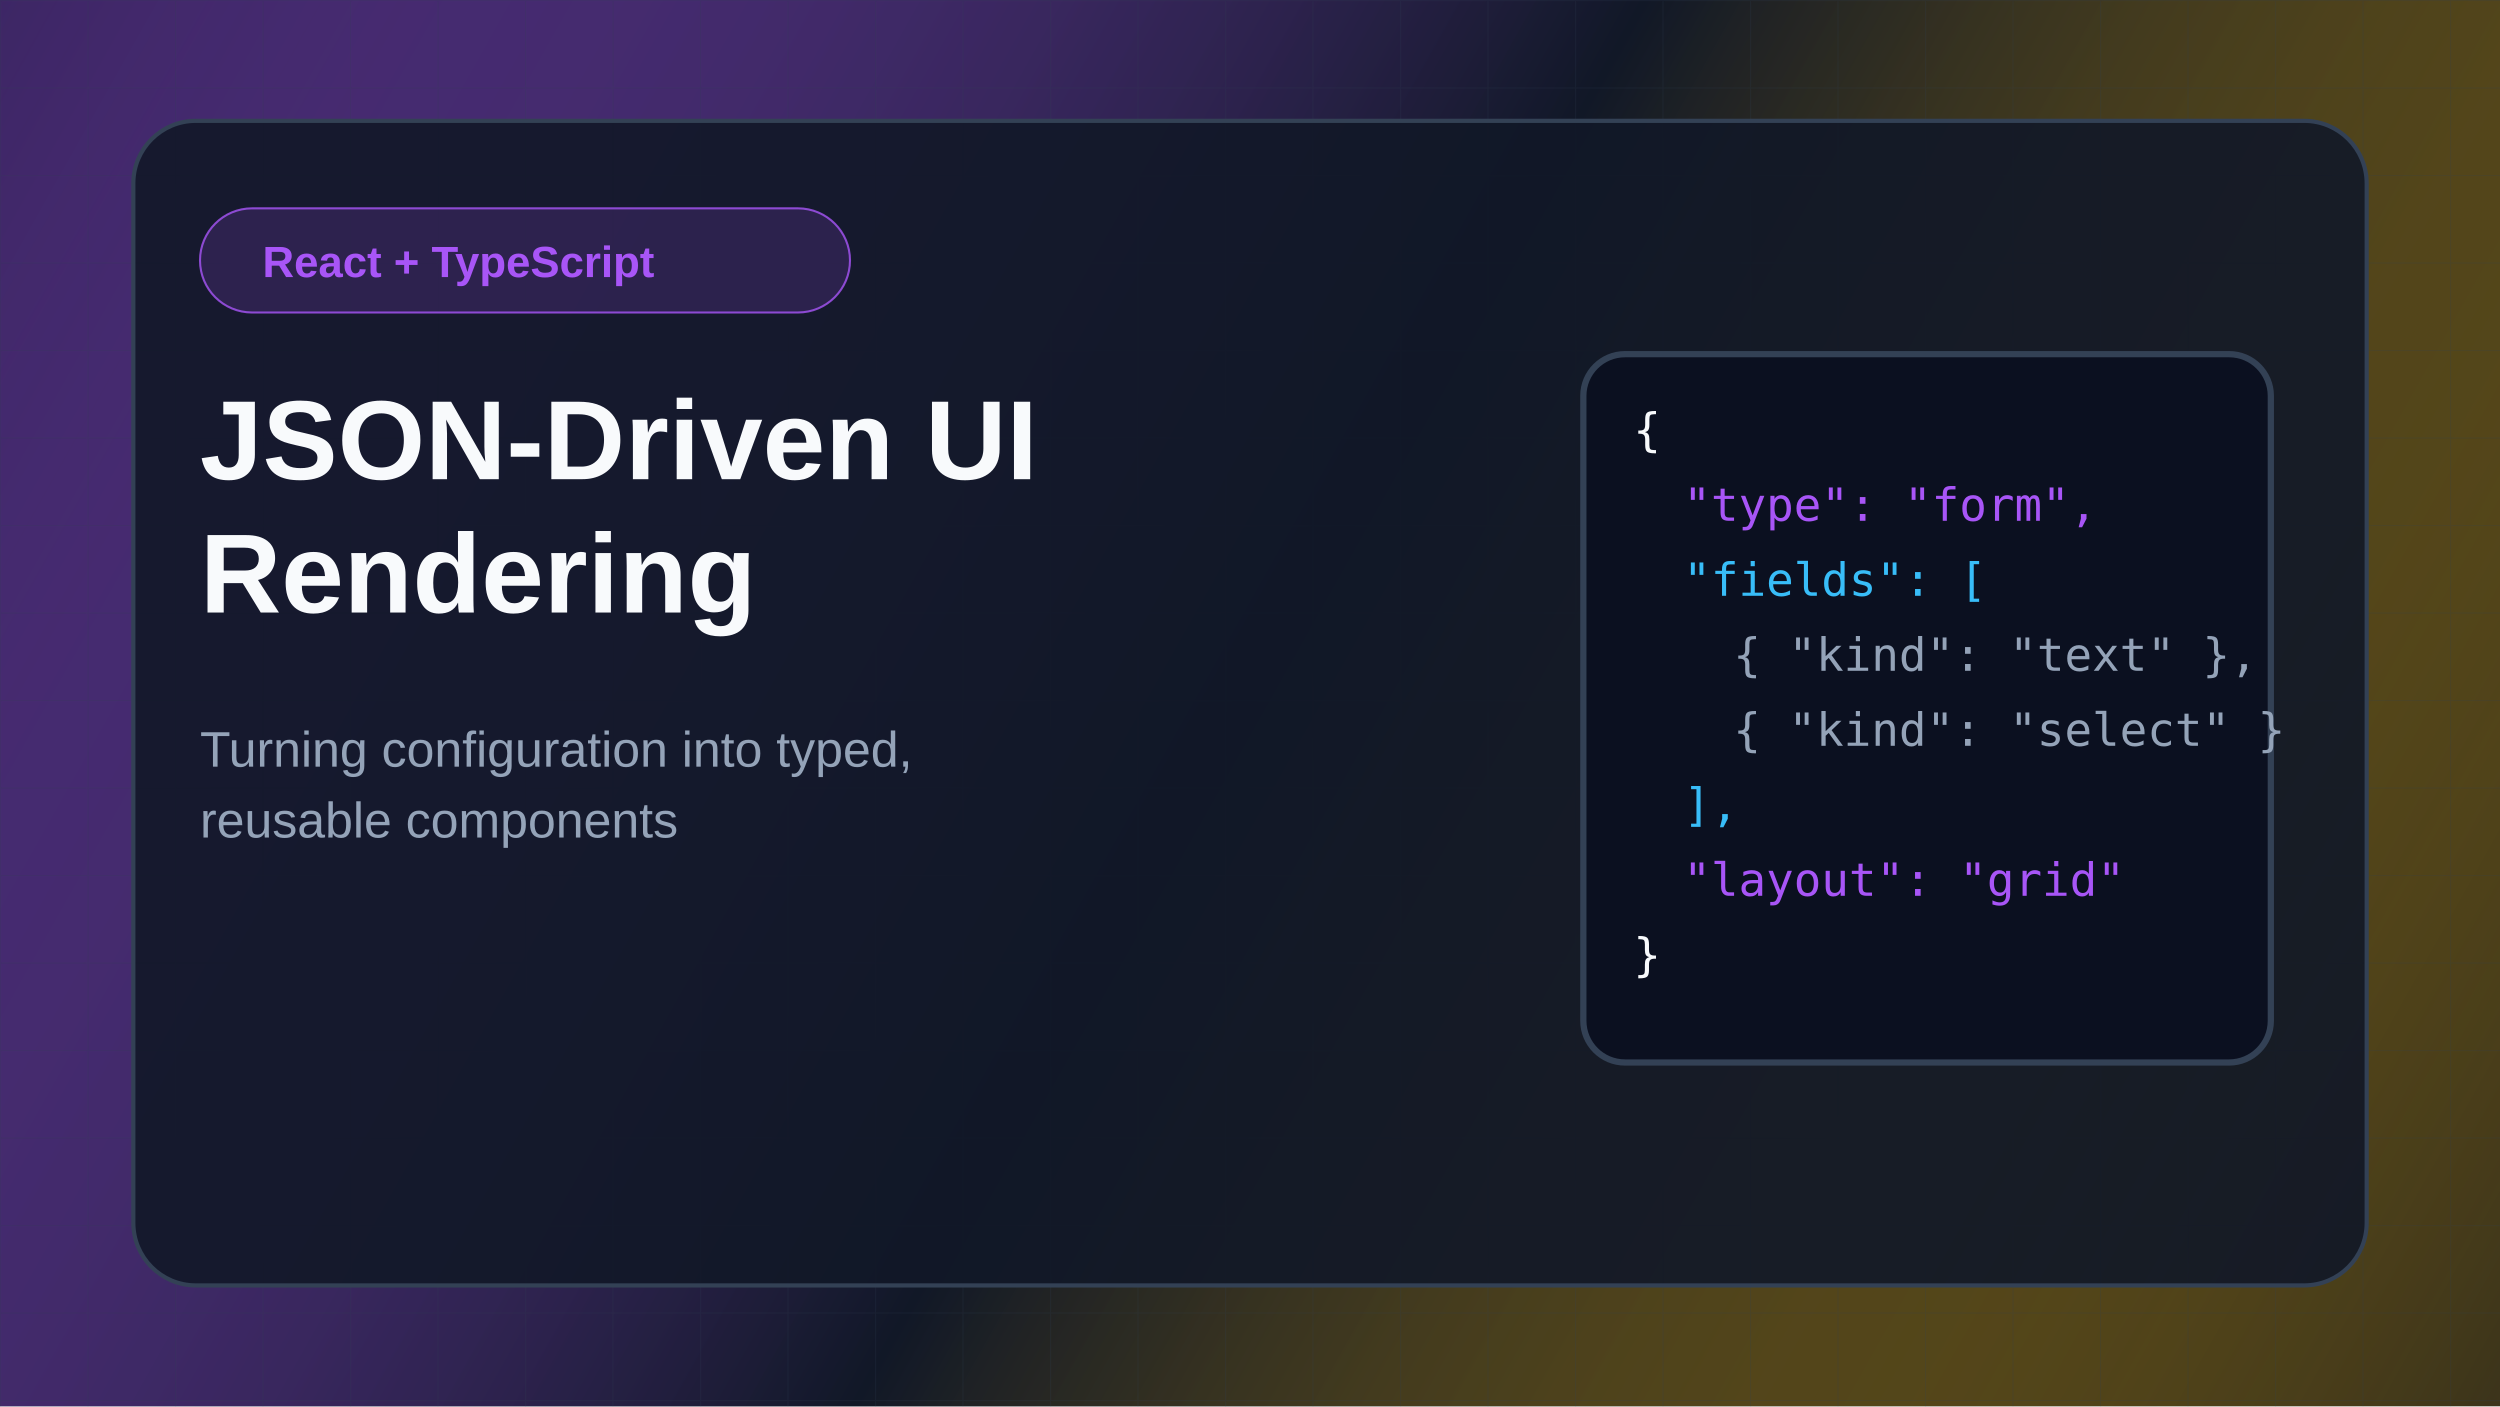
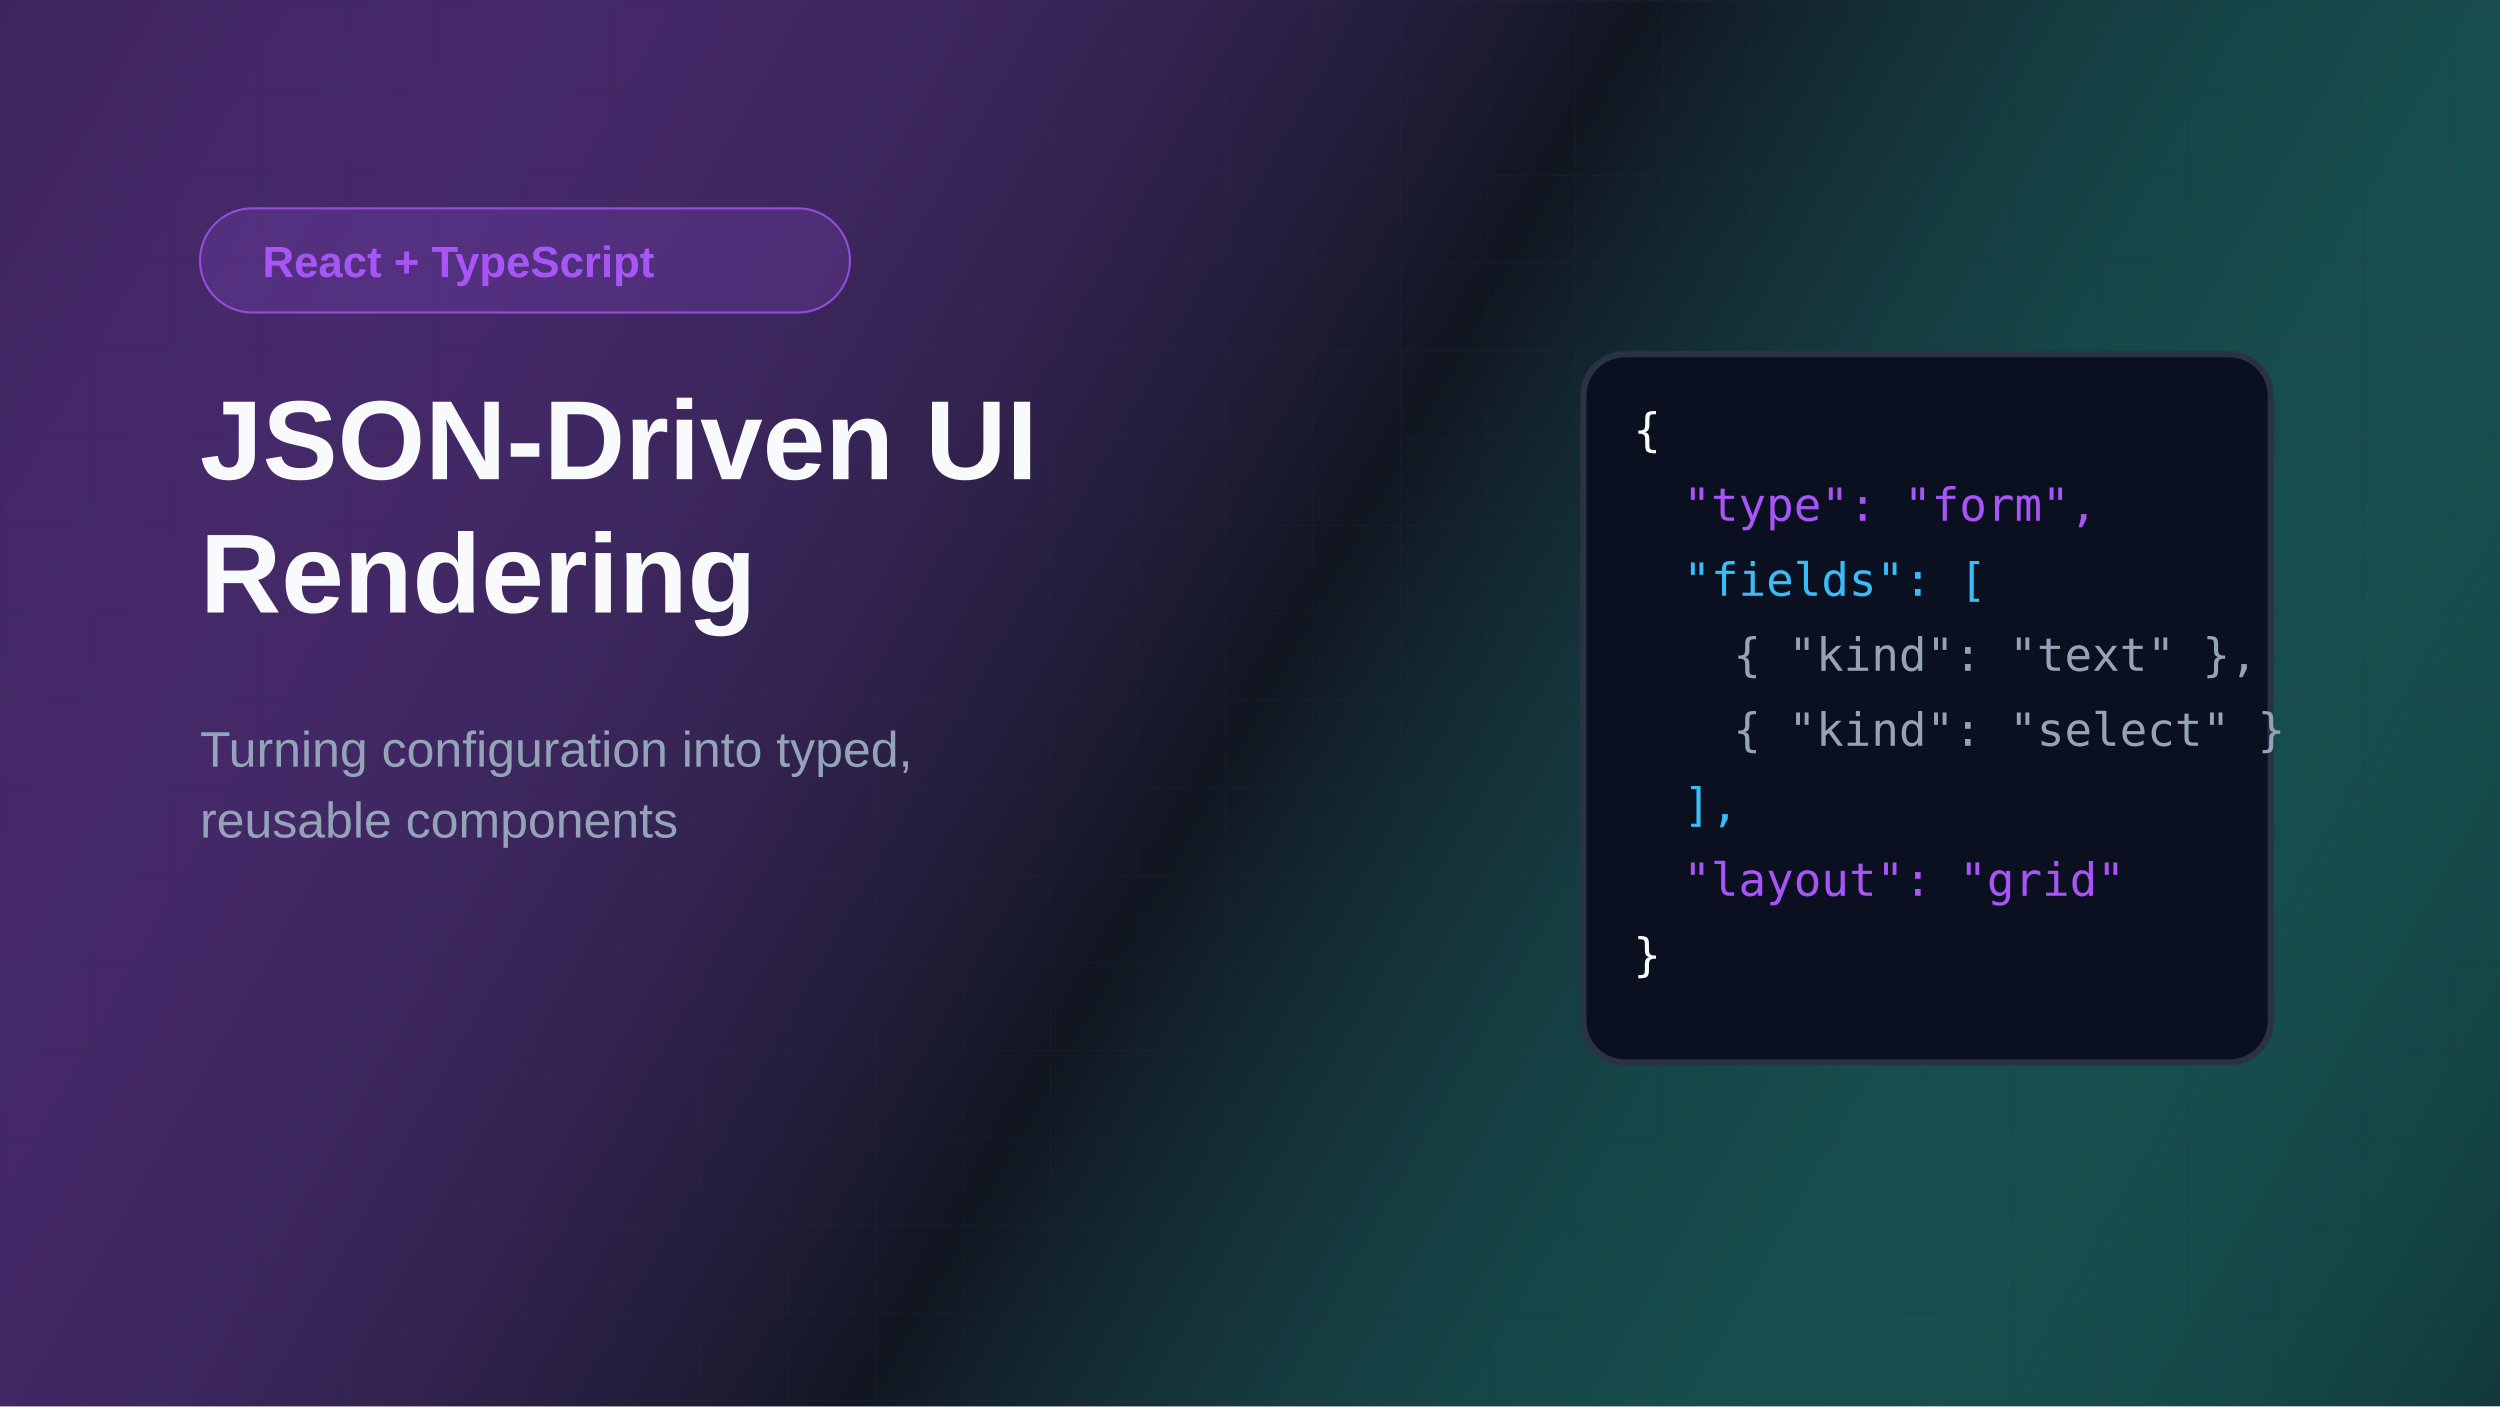
<svg xmlns="http://www.w3.org/2000/svg" width="1200" height="675" viewBox="0 0 1200 675" role="img" aria-label="JSON-Driven UI Rendering">
  <defs>
    <linearGradient id="bg" x1="0" y1="0" x2="1200" y2="675" gradientUnits="userSpaceOnUse">
      <stop stop-color="#A855F7" stop-opacity="0.32" />
-       <stop offset="0.5" stop-color="#111827" />
-       <stop offset="1" stop-color="#EAB308" stop-opacity="0.22" />
+       <stop offset="0.5" stop-color="#111621" />
+       <stop offset="1" stop-color="#2DD4BF" stop-opacity="0.22" />
    </linearGradient>
    <pattern id="grid" width="42" height="42" patternUnits="userSpaceOnUse">
-       <path d="M42 0H0V42" fill="none" stroke="#334155" stroke-opacity="0.35" />
+       <path d="M42 0H0V42" fill="none" stroke="#2A3344" stroke-opacity="0.35" />
    </pattern>
  </defs>
-   <rect width="1200" height="675" fill="#0B1020" />
+   <rect width="1200" height="675" fill="#0A0D14" />
  <rect width="1200" height="675" fill="url(#bg)" />
  <rect width="1200" height="675" fill="url(#grid)" opacity="0.55" />
-   <rect x="64" y="58" width="1072" height="559" rx="30" fill="#111827" fill-opacity="0.9" stroke="#334155" stroke-width="2" />
  <rect x="96" y="100" width="312" height="50" rx="25" fill="#A855F7" fill-opacity="0.16" stroke="#A855F7" stroke-opacity="0.8" />
-   <text x="126" y="133" fill="#A855F7" font-family="Sora, 'Segoe UI', Arial, sans-serif" font-size="21" font-weight="800">React + TypeScript</text>
-   <text x="96" y="230" fill="#F8FAFC" font-family="Sora, 'Segoe UI', Arial, sans-serif" font-size="54" font-weight="800">JSON-Driven UI</text>
-   <text x="96" y="294" fill="#F8FAFC" font-family="Sora, 'Segoe UI', Arial, sans-serif" font-size="54" font-weight="800">Rendering</text>
-   <text x="96" y="368" fill="#94A3B8" font-family="Sora, 'Segoe UI', Arial, sans-serif" font-size="24">Turning configuration into typed,</text>
-   <text x="96" y="402" fill="#94A3B8" font-family="Sora, 'Segoe UI', Arial, sans-serif" font-size="24">reusable components</text>
+   <text x="126" y="133" fill="#A855F7" font-family="'Space Grotesk', 'Segoe UI', Arial, sans-serif" font-size="21" font-weight="800">React + TypeScript</text>
+   <text x="96" y="230" fill="#F8FAFC" font-family="'Space Grotesk', 'Segoe UI', Arial, sans-serif" font-size="54" font-weight="800">JSON-Driven UI</text>
+   <text x="96" y="294" fill="#F8FAFC" font-family="'Space Grotesk', 'Segoe UI', Arial, sans-serif" font-size="54" font-weight="800">Rendering</text>
+   <text x="96" y="368" fill="#94A3B8" font-family="'Space Grotesk', 'Segoe UI', Arial, sans-serif" font-size="24">Turning configuration into typed,</text>
+   <text x="96" y="402" fill="#94A3B8" font-family="'Space Grotesk', 'Segoe UI', Arial, sans-serif" font-size="24">reusable components</text>
  <g transform="translate(760 150)">
-     <rect x="0" y="20" width="330" height="340" rx="20" fill="#0B1020" stroke="#334155" stroke-width="3" />
+     <rect x="0" y="20" width="330" height="340" rx="20" fill="#0B1020" stroke="#2A3344" stroke-width="3" />
    <text x="24" y="64" fill="#F8FAFC" font-family="Consolas, monospace" font-size="22">{</text>
    <text x="48" y="100" fill="#A855F7" font-family="Consolas, monospace" font-size="22">"type": "form",</text>
    <text x="48" y="136" fill="#38BDF8" font-family="Consolas, monospace" font-size="22">"fields": [</text>
    <text x="72" y="172" fill="#94A3B8" font-family="Consolas, monospace" font-size="22">{ "kind": "text" },</text>
    <text x="72" y="208" fill="#94A3B8" font-family="Consolas, monospace" font-size="22">{ "kind": "select" }</text>
    <text x="48" y="244" fill="#38BDF8" font-family="Consolas, monospace" font-size="22">],</text>
    <text x="48" y="280" fill="#A855F7" font-family="Consolas, monospace" font-size="22">"layout": "grid"</text>
    <text x="24" y="316" fill="#F8FAFC" font-family="Consolas, monospace" font-size="22">}</text>
  </g>
</svg>
